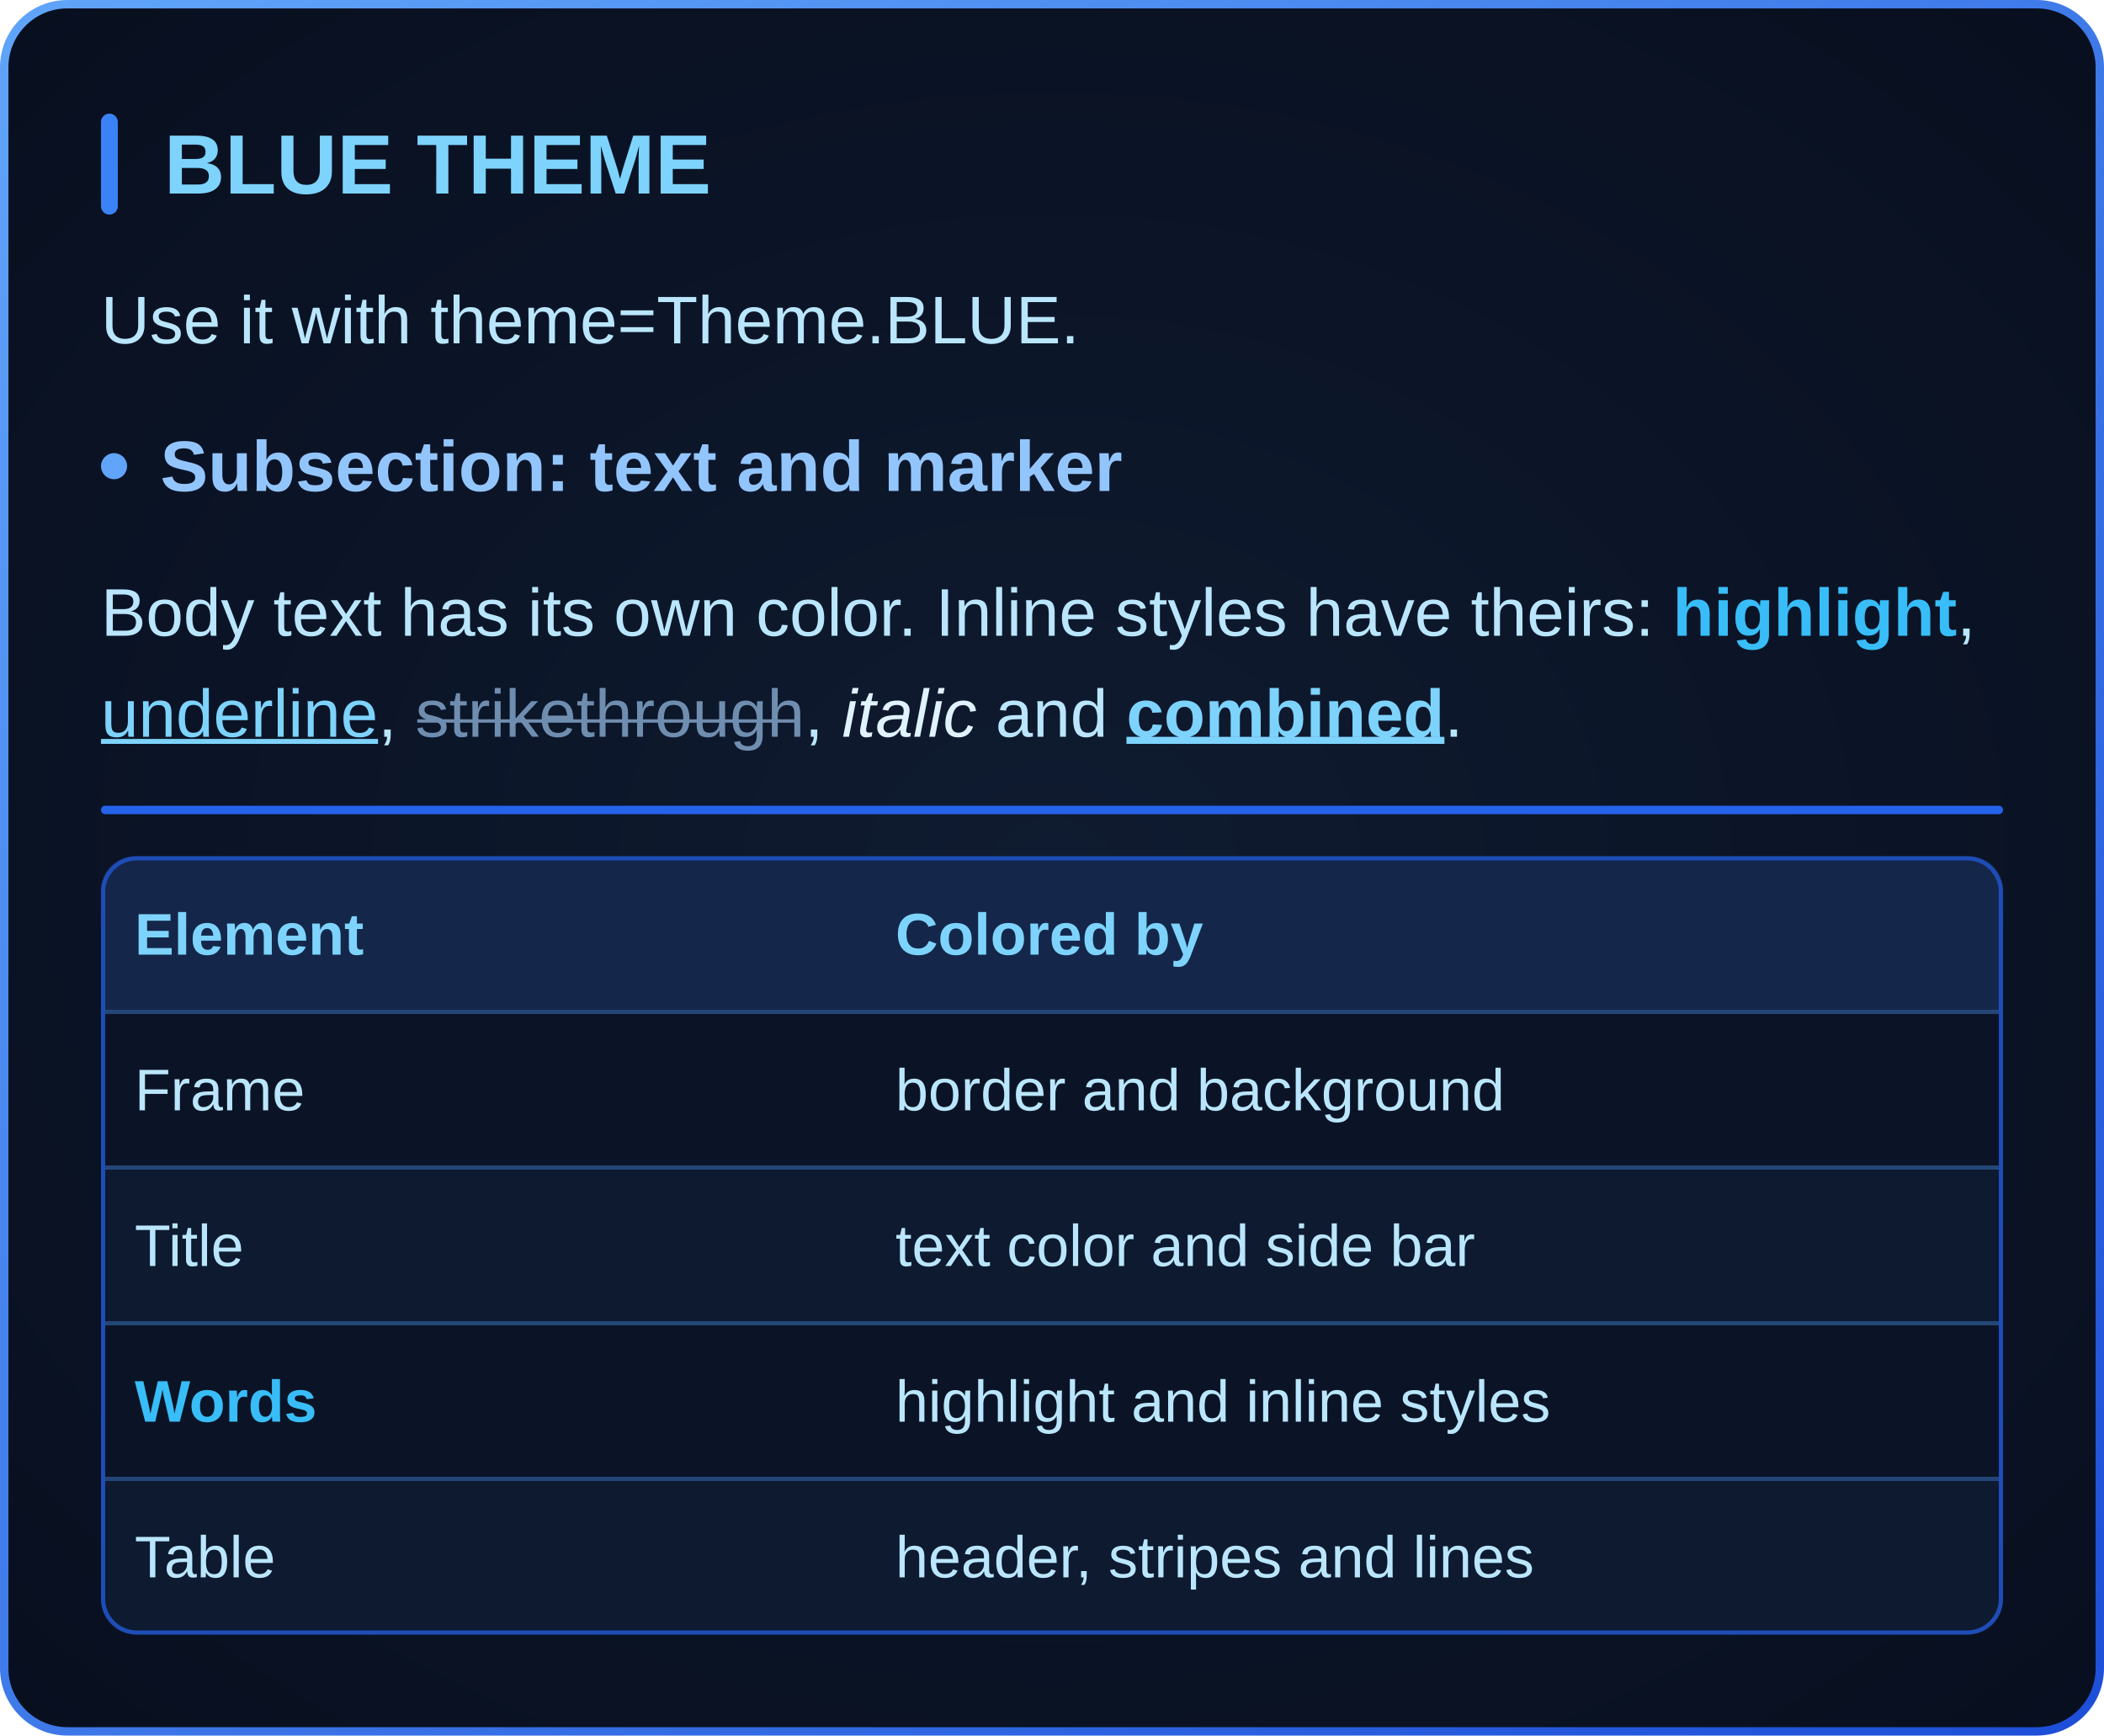
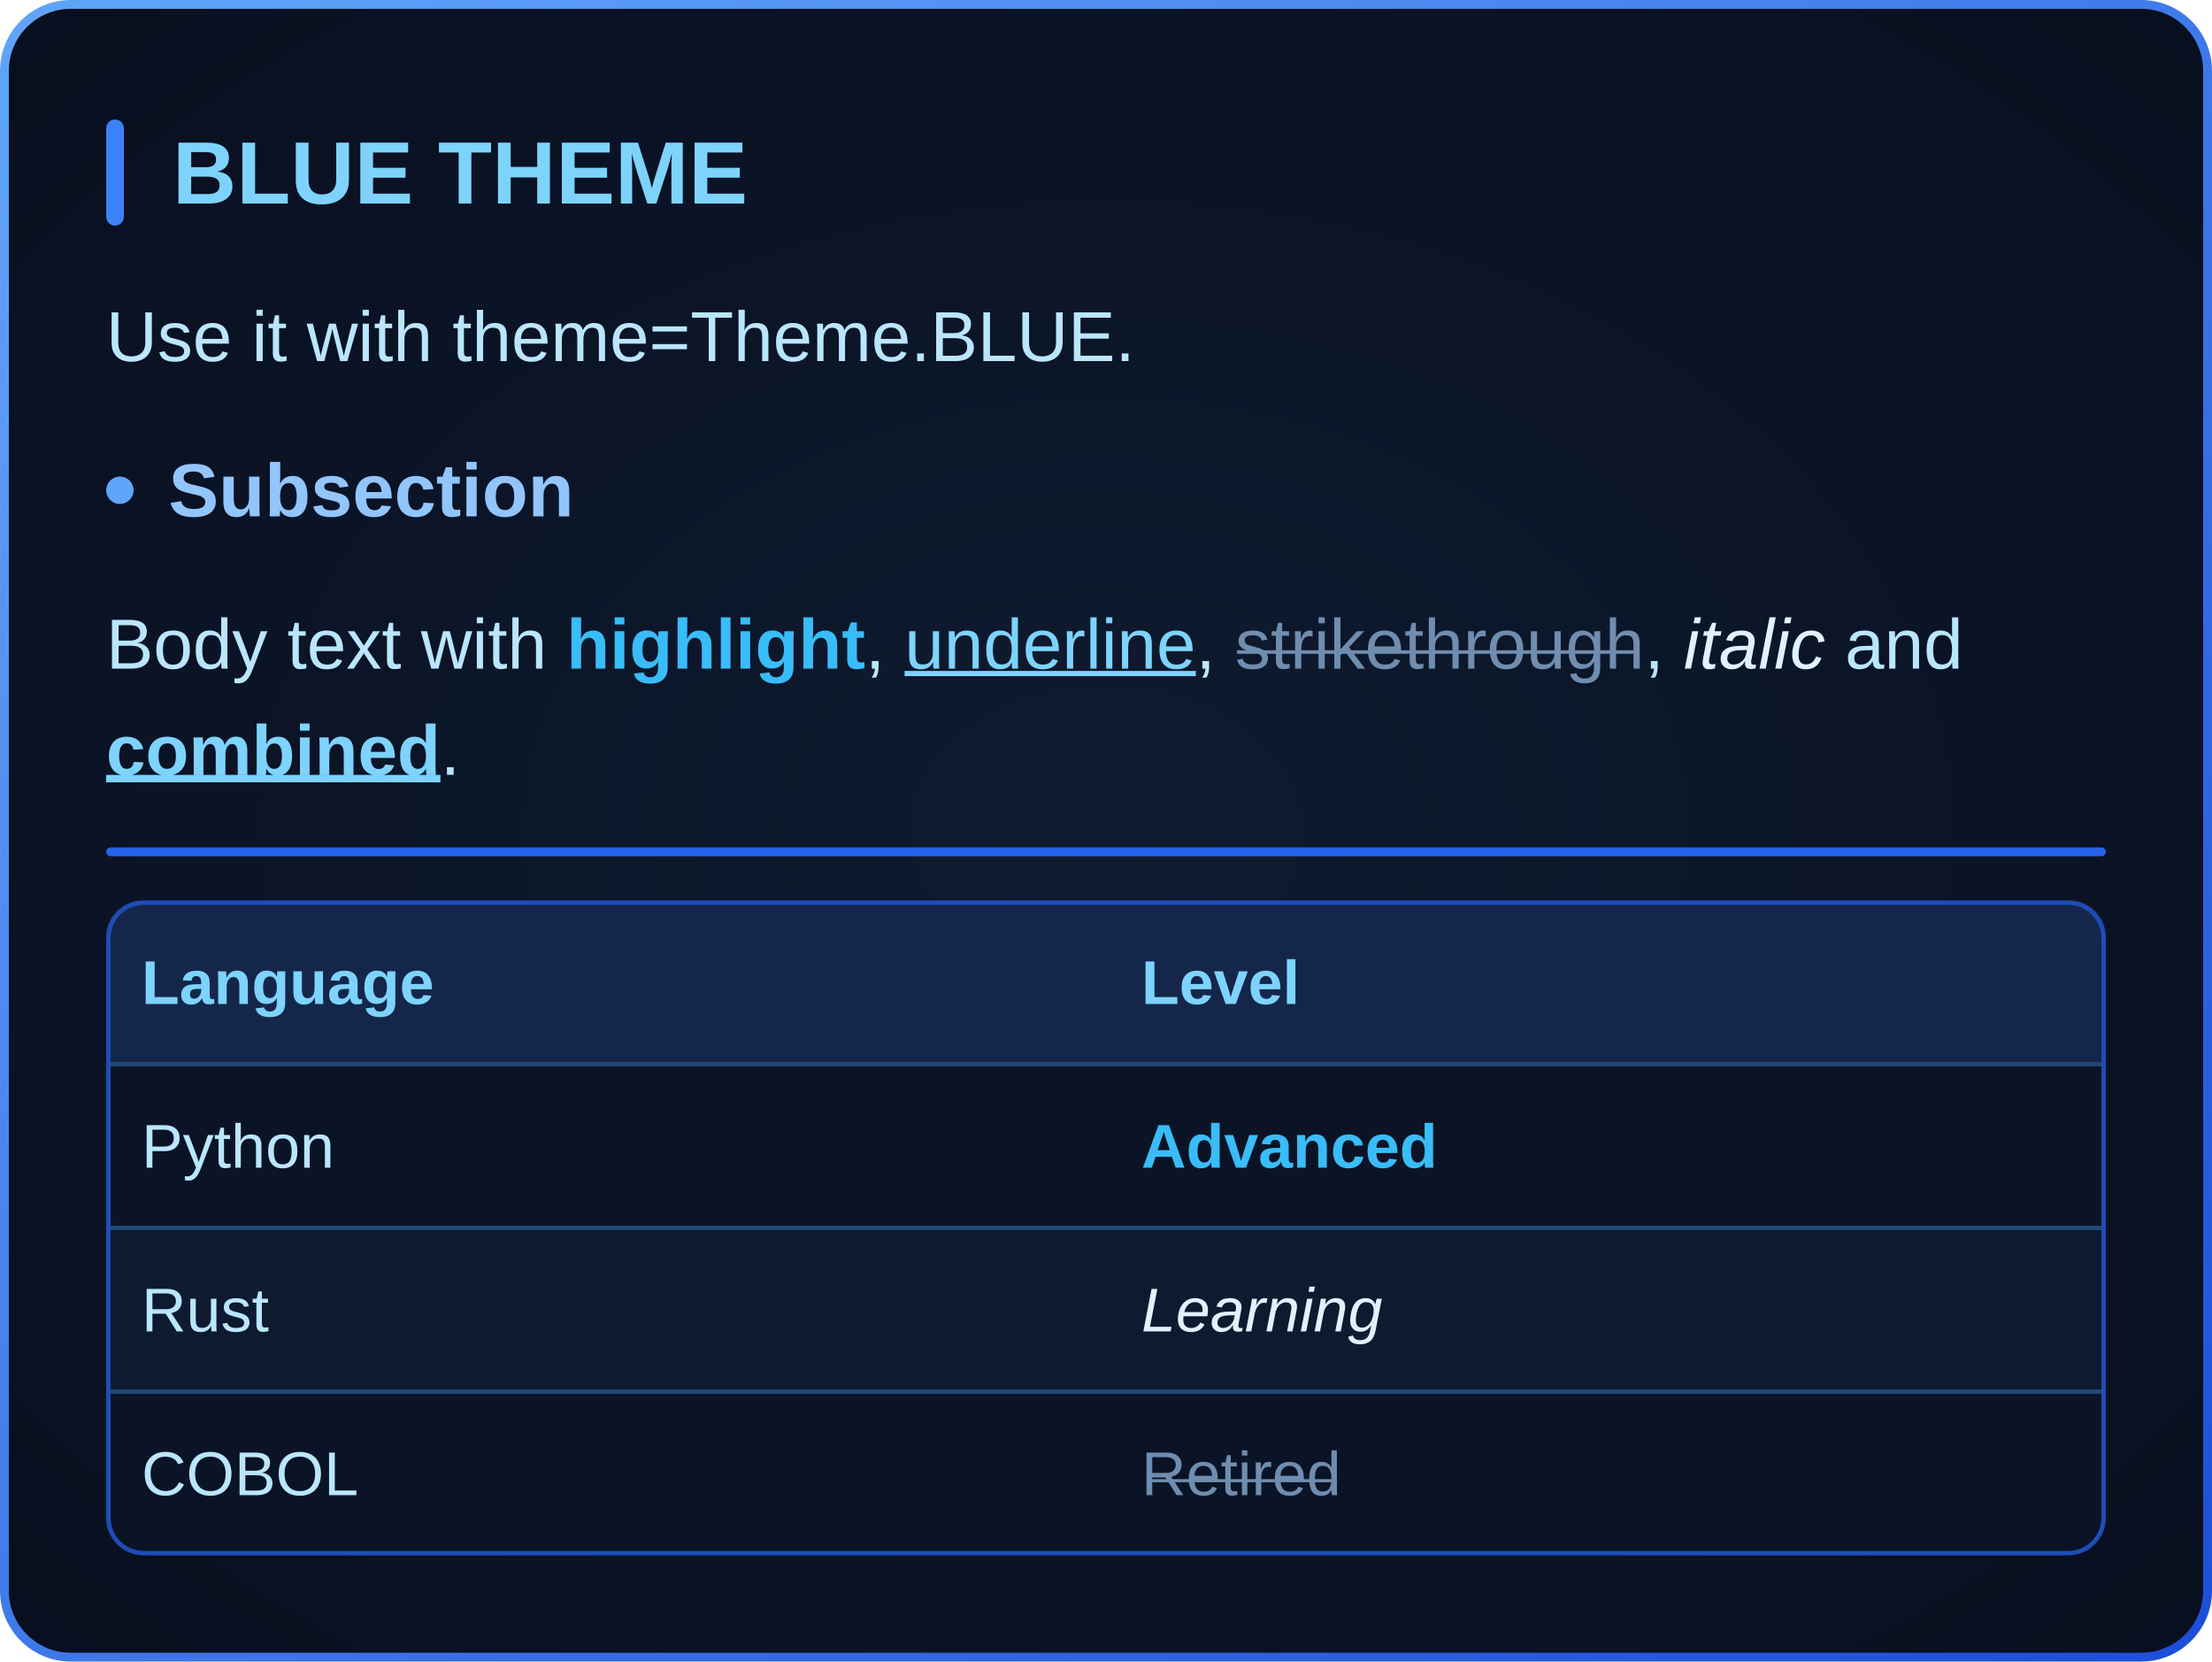
- <svg xmlns="http://www.w3.org/2000/svg" width="500" height="412.5" viewBox="0 0 500 412.5">
+ <svg xmlns="http://www.w3.org/2000/svg" width="500" height="375.5" viewBox="0 0 500 375.5">
  <style>
@keyframes dropin-b06b67fe {
0% { opacity: 0; transform: translate(0px, -40px) rotate(0deg) scale(1, 1); } 100% { opacity: 1; transform: translate(0px, 0px) rotate(0deg) scale(1, 1); }
}
.dropin-b06b67fe {
  animation: dropin-b06b67fe 0.8s cubic-bezier(0.22, 1, 0.36, 1) 0s 1 both;
  transform-box: fill-box;
  transform-origin: center;
}
@media (prefers-reduced-motion: reduce) {
  .dropin-b06b67fe { animation: none; }
}
</style>
  <g transform="translate(0 0)">
    <g class="dropin-b06b67fe">
      <defs>
        <radialGradient id="background" cx="0.5" cy="0.5" r="0.7">
          <stop offset="0" stop-color="#0F1B30" />
          <stop offset="1" stop-color="#080F1F" />
        </radialGradient>
        <linearGradient id="border" x1="0" y1="0" x2="1" y2="1">
          <stop offset="0" stop-color="#60A5FA" />
          <stop offset="1" stop-color="#1D4ED8" />
        </linearGradient>
      </defs>
-       <rect x="1" y="1" width="498" height="410.5" rx="15" fill="url(#background)" stroke="none" stroke-width="2" />
-       <rect x="1" y="1" width="498" height="410.5" rx="15" fill="none" stroke="url(#border)" stroke-width="2" />
+       <rect x="1" y="1" width="498" height="373.5" rx="15" fill="url(#background)" stroke="none" stroke-width="2" />
+       <rect x="1" y="1" width="498" height="373.5" rx="15" fill="none" stroke="url(#border)" stroke-width="2" />
      <g font-family="Arial, Helvetica, sans-serif">
        <rect x="24.0" y="27.0" width="4" height="24.0" rx="2" fill="#3B82F6" />
        <text x="39.0" y="46.0" font-size="20" fill="#7DD3FC" font-weight="700">BLUE THEME</text>
        <text x="24.0" y="81.6" font-size="16" fill="#BAE6FD">Use it with theme=Theme.BLUE.</text>
        <circle cx="27.1" cy="110.8" r="3.1" fill="#60A5FA" />
-         <text x="38.1" y="116.7" font-size="17" fill="#93C5FD" font-weight="700">Subsection: text and marker</text>
-         <text x="24.0" y="151.1" font-size="16" fill="#BAE6FD">Body text has its own color. Inline styles have theirs: <tspan fill="#38BDF8" font-weight="700">highlight</tspan>,</text>
+         <text x="38.1" y="116.7" font-size="17" fill="#93C5FD" font-weight="700">Subsection</text>
+         <text x="24.0" y="151.1" font-size="16" fill="#BAE6FD">Body text with <tspan fill="#38BDF8" font-weight="700">highlight</tspan>, <tspan fill="#7DD3FC" text-decoration="underline">underline</tspan>, <tspan fill="#6F8DAF" text-decoration="line-through">strikethrough</tspan>, <tspan fill="#E0F2FE" font-style="italic">italic</tspan> and</text>
        <text x="24.0" y="175.1" font-size="16" fill="#BAE6FD">
-           <tspan fill="#7DD3FC" text-decoration="underline">underline</tspan>, <tspan fill="#6F8DAF" text-decoration="line-through">strikethrough</tspan>, <tspan fill="#E0F2FE" font-style="italic">italic</tspan> and <tspan fill="#7DD3FC" font-weight="700" text-decoration="underline">combined</tspan>.</text>
+           <tspan fill="#7DD3FC" font-weight="700" text-decoration="underline">combined</tspan>.</text>
        <rect x="24.0" y="191.5" width="452.0" height="2" rx="1" fill="#2563EB" />
        <clipPath id="table-clip-24-204">
-           <rect x="24.0" y="203.5" width="452.0" height="185.0" rx="8" />
+           <rect x="24.0" y="203.5" width="452.0" height="148.0" rx="8" />
        </clipPath>
        <g clip-path="url(#table-clip-24-204)">
-           <rect x="24.0" y="203.5" width="452.0" height="185.0" fill="#0B1426" />
+           <rect x="24.0" y="203.5" width="452.0" height="148.0" fill="#0B1426" />
          <rect x="24.0" y="203.5" width="452.0" height="37.0" fill="#14274A" />
          <rect x="24.0" y="277.5" width="452.0" height="37.0" fill="#0D1A30" />
-           <rect x="24.0" y="351.5" width="452.0" height="37.0" fill="#0D1A30" />
        </g>
        <line x1="24.0" y1="240.5" x2="476.0" y2="240.5" stroke="#234676" stroke-width="1" />
        <line x1="24.0" y1="277.5" x2="476.0" y2="277.5" stroke="#234676" stroke-width="1" />
        <line x1="24.0" y1="314.5" x2="476.0" y2="314.5" stroke="#234676" stroke-width="1" />
-         <line x1="24.0" y1="351.5" x2="476.0" y2="351.5" stroke="#234676" stroke-width="1" />
-         <text x="32.0" y="226.9" font-size="14" fill="#7DD3FC" font-weight="700">Element</text>
-         <text x="212.8" y="226.9" font-size="14" fill="#7DD3FC" font-weight="700">Colored by</text>
-         <text x="32.0" y="263.9" font-size="14" fill="#BAE6FD">Frame</text>
-         <text x="212.8" y="263.9" font-size="14" fill="#BAE6FD">border and background</text>
-         <text x="32.0" y="300.9" font-size="14" fill="#BAE6FD">Title</text>
-         <text x="212.8" y="300.9" font-size="14" fill="#BAE6FD">text color and side bar</text>
-         <text x="32.0" y="337.9" font-size="14" fill="#BAE6FD">
-           <tspan fill="#38BDF8" font-weight="700">Words</tspan>
+         <text x="32.0" y="226.9" font-size="14" fill="#7DD3FC" font-weight="700">Language</text>
+         <text x="258.0" y="226.9" font-size="14" fill="#7DD3FC" font-weight="700">Level</text>
+         <text x="32.0" y="263.9" font-size="14" fill="#BAE6FD">Python</text>
+         <text x="258.0" y="263.9" font-size="14" fill="#BAE6FD">
+           <tspan fill="#38BDF8" font-weight="700">Advanced</tspan>
        </text>
-         <text x="212.8" y="337.9" font-size="14" fill="#BAE6FD">highlight and inline styles</text>
-         <text x="32.0" y="374.9" font-size="14" fill="#BAE6FD">Table</text>
-         <text x="212.8" y="374.9" font-size="14" fill="#BAE6FD">header, stripes and lines</text>
-         <rect x="24.5" y="204.0" width="451.0" height="184.0" rx="8" fill="none" stroke="#1E4DB7" stroke-width="1" />
+         <text x="32.0" y="300.9" font-size="14" fill="#BAE6FD">Rust</text>
+         <text x="258.0" y="300.9" font-size="14" fill="#BAE6FD">
+           <tspan fill="#E0F2FE" font-style="italic">Learning</tspan>
+         </text>
+         <text x="32.0" y="337.9" font-size="14" fill="#BAE6FD">COBOL</text>
+         <text x="258.0" y="337.9" font-size="14" fill="#BAE6FD">
+           <tspan fill="#6F8DAF" text-decoration="line-through">Retired</tspan>
+         </text>
+         <rect x="24.5" y="204.0" width="451.0" height="147.0" rx="8" fill="none" stroke="#1E4DB7" stroke-width="1" />
      </g>
    </g>
  </g>
</svg>
